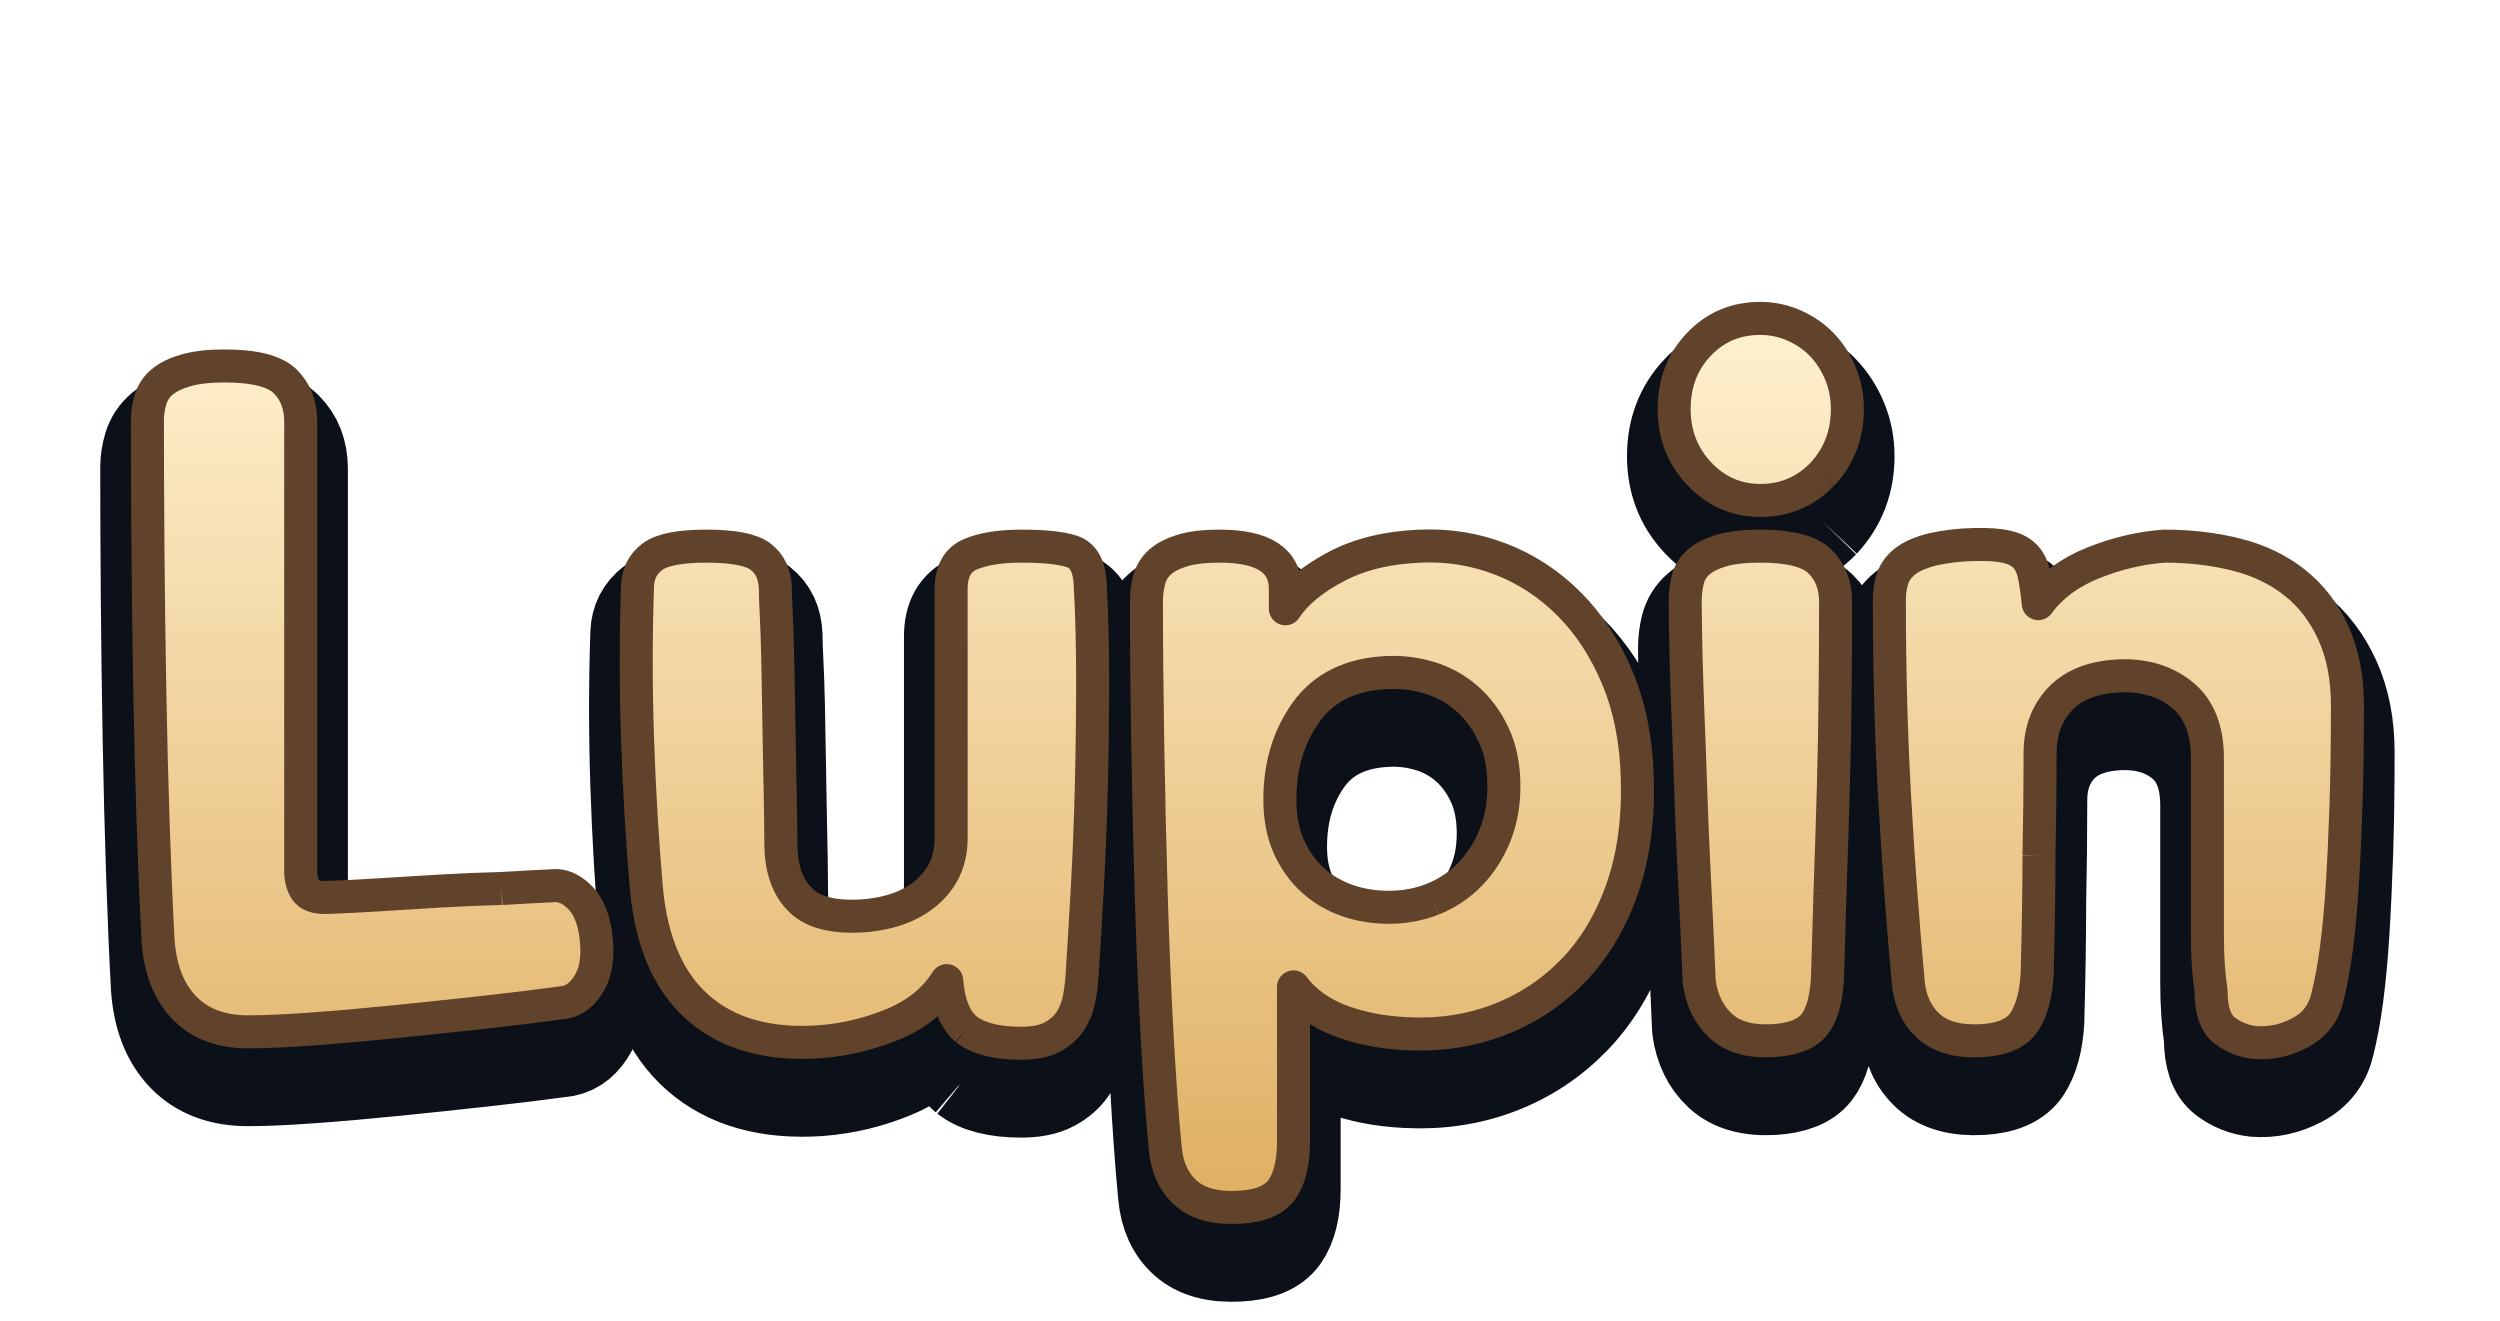
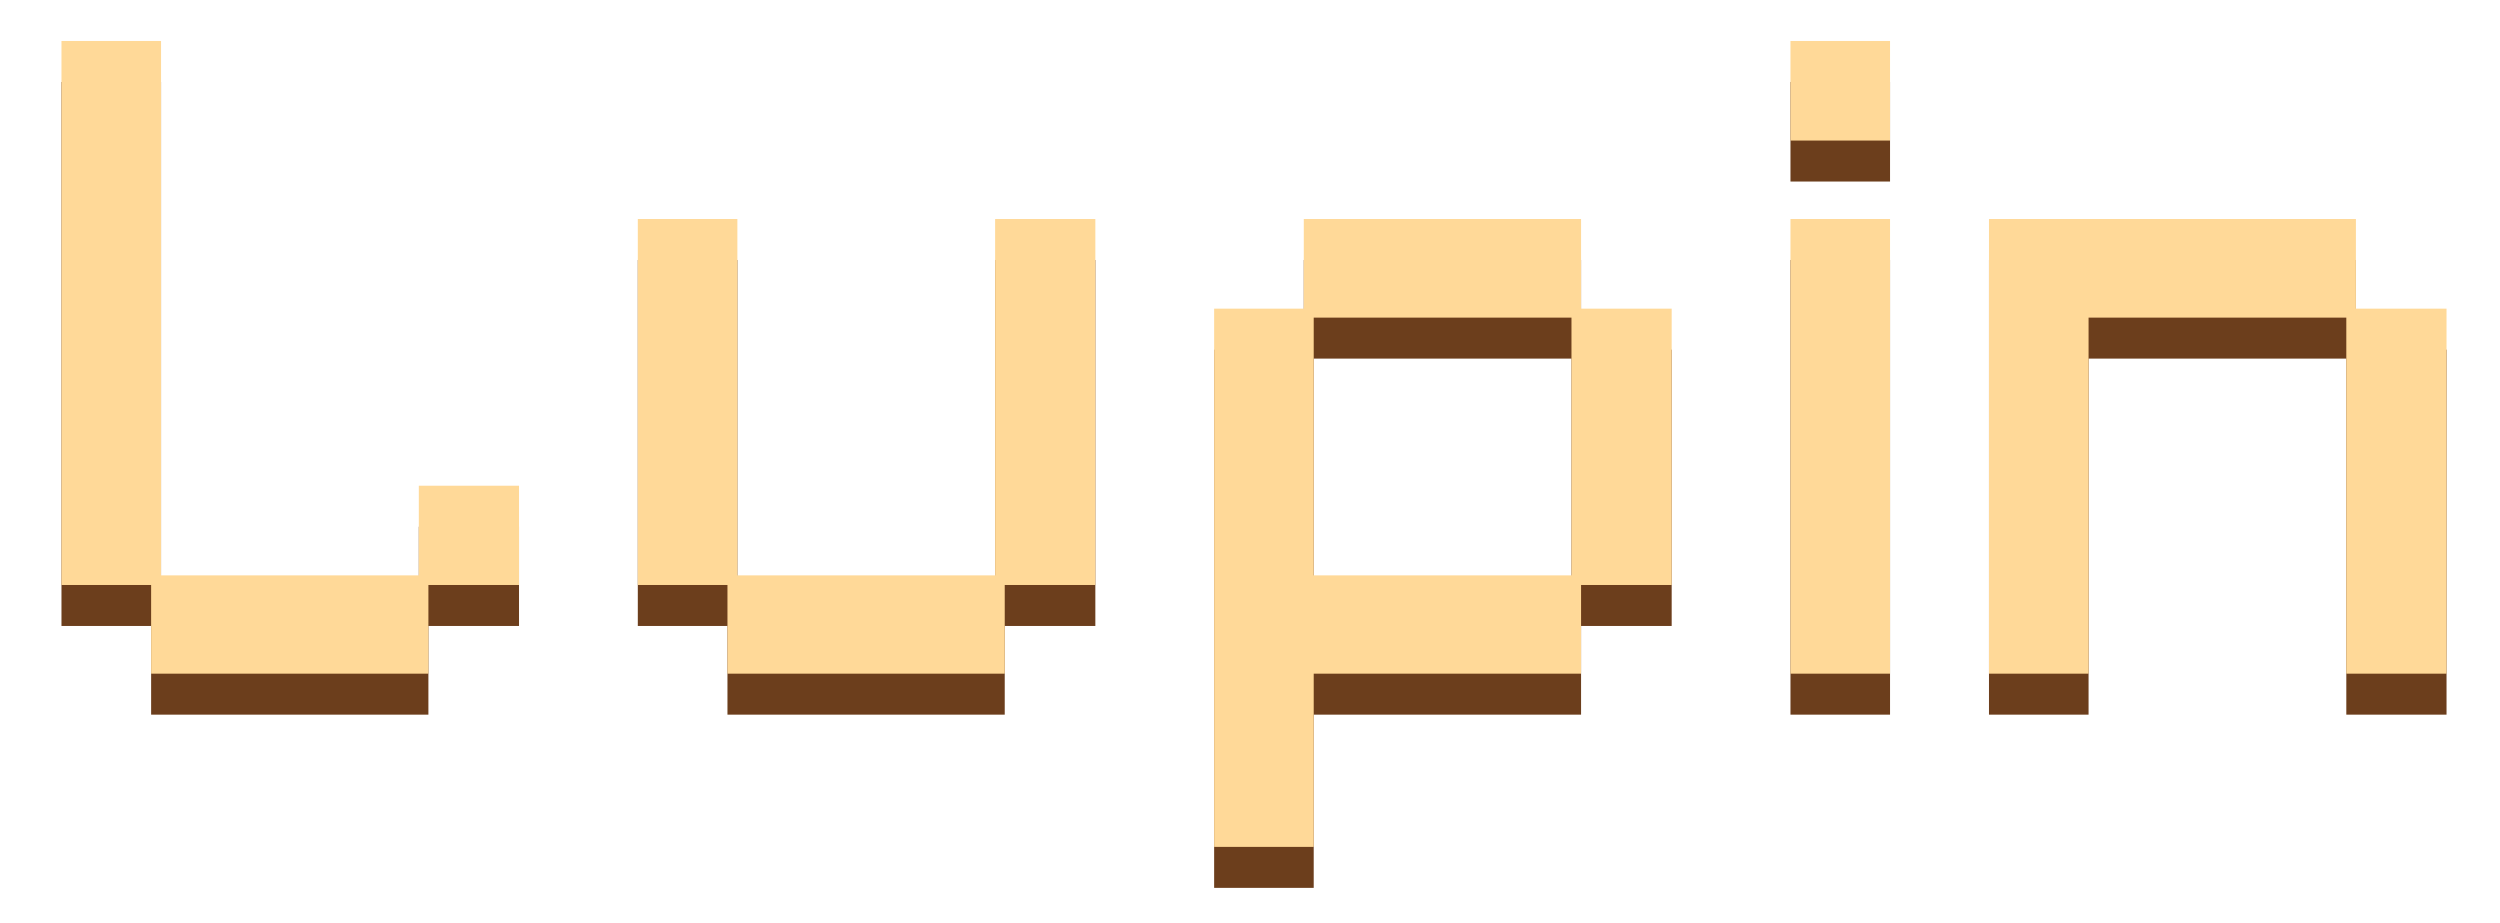
- <svg xmlns="http://www.w3.org/2000/svg" width="106" height="56" viewBox="0 0 106 56" role="img" aria-label="Lupin">
-   <defs>
-     <linearGradient id="gold" x2="0" y2="1">
-       <stop stop-color="#fff1cf" />
-       <stop offset="1" stop-color="#dfaf62" />
-     </linearGradient>
-   </defs>
-   <path d="M21.266,37.672 C22.151,37.620 22.938,37.578 23.625,37.547 C23.979,37.578 24.312,37.758 24.625,38.086 C24.938,38.414 25.146,38.906 25.250,39.562 C25.375,40.427 25.299,41.112 25.023,41.617 C24.747,42.122 24.391,42.417 23.953,42.500 C22.891,42.646 21.721,42.789 20.445,42.930 C19.169,43.070 17.911,43.203 16.672,43.328 C15.432,43.453 14.266,43.555 13.172,43.633 C12.078,43.711 11.193,43.750 10.516,43.750 C9.370,43.750 8.469,43.409 7.812,42.727 C7.156,42.044 6.786,41.094 6.703,39.875 C6.630,38.552 6.562,36.966 6.500,35.117 C6.438,33.268 6.388,31.331 6.352,29.305 C6.315,27.279 6.289,25.260 6.273,23.250 C6.258,21.240 6.250,19.432 6.250,17.828 C6.250,17.526 6.294,17.229 6.383,16.938 C6.471,16.646 6.635,16.398 6.875,16.195 C7.115,15.992 7.451,15.828 7.883,15.703 C8.315,15.578 8.859,15.516 9.516,15.516 C10.786,15.516 11.643,15.732 12.086,16.164 C12.529,16.596 12.750,17.167 12.750,17.875 C12.750,21.146 12.750,24.352 12.750,27.492 C12.750,30.633 12.750,33.807 12.750,37.016 C12.771,37.370 12.865,37.638 13.031,37.820 C13.198,38.003 13.521,38.078 14.000,38.047 C14.583,38.026 15.284,37.990 16.102,37.938 C16.919,37.885 17.771,37.833 18.656,37.781 C19.542,37.729 20.411,37.693 21.266,37.672 M40.969,43.641 C40.490,43.234 40.214,42.547 40.141,41.578 C39.630,42.391 38.875,43.005 37.875,43.422 C36.875,43.839 35.833,44.089 34.750,44.172 C32.594,44.318 30.883,43.841 29.617,42.742 C28.352,41.643 27.615,39.948 27.406,37.656 C27.229,35.604 27.104,33.487 27.031,31.305 C26.958,29.122 26.958,26.964 27.031,24.828 C27.052,24.318 27.260,23.911 27.656,23.609 C28.052,23.307 28.818,23.156 29.953,23.156 C31.099,23.156 31.867,23.307 32.258,23.609 C32.648,23.911 32.854,24.354 32.875,24.938 C32.875,25.167 32.888,25.547 32.914,26.078 C32.940,26.609 32.961,27.219 32.977,27.906 C32.992,28.594 33.005,29.323 33.016,30.094 C33.026,30.865 33.039,31.617 33.055,32.352 C33.070,33.086 33.083,33.758 33.094,34.367 C33.104,34.977 33.109,35.443 33.109,35.766 C33.109,36.828 33.393,37.633 33.961,38.180 C34.529,38.727 35.484,38.938 36.828,38.812 C37.922,38.688 38.779,38.333 39.398,37.750 C40.018,37.167 40.328,36.432 40.328,35.547 C40.328,33.974 40.328,32.232 40.328,30.320 C40.328,28.409 40.328,26.630 40.328,24.984 C40.328,24.224 40.602,23.729 41.148,23.500 C41.695,23.271 42.417,23.156 43.312,23.156 C44.281,23.156 44.995,23.232 45.453,23.383 C45.911,23.534 46.167,23.964 46.219,24.672 C46.292,25.964 46.328,27.352 46.328,28.836 C46.328,30.320 46.310,31.810 46.273,33.305 C46.237,34.799 46.180,36.250 46.102,37.656 C46.023,39.062 45.948,40.323 45.875,41.438 C45.854,41.760 45.810,42.086 45.742,42.414 C45.674,42.742 45.552,43.039 45.375,43.305 C45.198,43.570 44.945,43.792 44.617,43.969 C44.289,44.146 43.849,44.234 43.297,44.234 C42.255,44.234 41.479,44.036 40.969,43.641 M54.844,48.391 C54.844,49.297 54.680,49.979 54.352,50.438 C54.023,50.896 53.411,51.146 52.516,51.188 C51.536,51.240 50.792,51.039 50.281,50.586 C49.771,50.133 49.479,49.500 49.406,48.688 C49.281,47.396 49.167,45.807 49.062,43.922 C48.958,42.036 48.875,40.042 48.812,37.938 C48.750,35.833 48.701,33.698 48.664,31.531 C48.628,29.365 48.609,27.344 48.609,25.469 C48.609,25.167 48.648,24.870 48.727,24.578 C48.805,24.286 48.956,24.039 49.180,23.836 C49.404,23.633 49.719,23.469 50.125,23.344 C50.531,23.219 51.062,23.156 51.719,23.156 C53.573,23.156 54.500,23.766 54.500,24.984 L54.500,25.812 C54.927,25.156 55.641,24.562 56.641,24.031 C57.641,23.500 58.839,23.208 60.234,23.156 C61.401,23.104 62.529,23.286 63.617,23.703 C64.706,24.120 65.674,24.753 66.523,25.602 C67.372,26.451 68.057,27.497 68.578,28.742 C69.099,29.987 69.380,31.406 69.422,33.000 C69.474,34.771 69.255,36.346 68.766,37.727 C68.276,39.107 67.581,40.258 66.680,41.180 C65.779,42.102 64.727,42.792 63.523,43.250 C62.320,43.708 61.021,43.901 59.625,43.828 C58.583,43.776 57.646,43.591 56.812,43.273 C55.979,42.956 55.323,42.479 54.844,41.844 L54.844,48.391 M60.750,38.125 C61.365,37.875 61.893,37.521 62.336,37.062 C62.779,36.604 63.128,36.060 63.383,35.430 C63.638,34.799 63.766,34.104 63.766,33.344 C63.766,32.500 63.620,31.768 63.328,31.148 C63.036,30.529 62.656,30.016 62.188,29.609 C61.719,29.203 61.188,28.911 60.594,28.734 C60.000,28.557 59.401,28.484 58.797,28.516 C57.276,28.589 56.141,29.143 55.391,30.180 C54.641,31.216 54.266,32.458 54.266,33.906 C54.266,34.667 54.393,35.331 54.648,35.898 C54.904,36.466 55.242,36.940 55.664,37.320 C56.086,37.701 56.570,37.987 57.117,38.180 C57.664,38.372 58.255,38.469 58.891,38.469 C59.547,38.469 60.167,38.354 60.750,38.125 M77.594,37.781 C77.552,39.198 77.516,40.438 77.484,41.500 C77.432,42.385 77.247,43.031 76.930,43.438 C76.612,43.844 76.026,44.073 75.172,44.125 C74.203,44.177 73.466,43.969 72.961,43.500 C72.456,43.031 72.151,42.406 72.047,41.625 C72.026,41.135 71.997,40.479 71.961,39.656 C71.924,38.833 71.880,37.917 71.828,36.906 C71.776,35.896 71.732,34.839 71.695,33.734 C71.659,32.630 71.620,31.560 71.578,30.523 C71.536,29.487 71.505,28.526 71.484,27.641 C71.464,26.755 71.453,26.031 71.453,25.469 C71.453,25.167 71.490,24.870 71.562,24.578 C71.635,24.286 71.786,24.039 72.016,23.836 C72.245,23.633 72.568,23.469 72.984,23.344 C73.401,23.219 73.953,23.156 74.641,23.156 C75.880,23.156 76.721,23.372 77.164,23.805 C77.607,24.237 77.828,24.807 77.828,25.516 C77.828,26.505 77.823,27.695 77.812,29.086 C77.802,30.477 77.776,31.911 77.734,33.391 C77.693,34.870 77.646,36.333 77.594,37.781 M77.266,20.109 C76.547,20.849 75.672,21.219 74.641,21.219 C73.630,21.219 72.768,20.844 72.055,20.094 C71.341,19.344 70.984,18.427 70.984,17.344 C70.984,16.250 71.333,15.336 72.031,14.602 C72.729,13.867 73.599,13.500 74.641,13.500 C75.141,13.500 75.620,13.602 76.078,13.805 C76.536,14.008 76.930,14.281 77.258,14.625 C77.586,14.969 77.846,15.375 78.039,15.844 C78.232,16.312 78.328,16.812 78.328,17.344 C78.328,18.427 77.974,19.349 77.266,20.109 M86.453,36.266 C86.453,37.703 86.427,39.385 86.375,41.312 C86.323,42.177 86.141,42.849 85.828,43.328 C85.516,43.807 84.911,44.073 84.016,44.125 C83.036,44.177 82.292,43.974 81.781,43.516 C81.271,43.057 80.979,42.427 80.906,41.625 C80.677,39.094 80.487,36.510 80.336,33.875 C80.185,31.240 80.109,28.427 80.109,25.438 C80.109,25.135 80.148,24.852 80.227,24.586 C80.305,24.320 80.456,24.086 80.680,23.883 C80.904,23.680 81.219,23.513 81.625,23.383 C82.031,23.253 82.562,23.161 83.219,23.109 C83.906,23.068 84.453,23.078 84.859,23.141 C85.266,23.203 85.576,23.328 85.789,23.516 C86.003,23.703 86.148,23.961 86.227,24.289 C86.305,24.617 86.370,25.052 86.422,25.594 C86.974,24.844 87.750,24.268 88.750,23.867 C89.750,23.466 90.755,23.229 91.766,23.156 C92.859,23.156 93.880,23.276 94.828,23.516 C95.776,23.755 96.599,24.151 97.297,24.703 C97.995,25.255 98.542,25.969 98.938,26.844 C99.333,27.719 99.531,28.734 99.531,29.891 C99.531,31.505 99.510,32.938 99.469,34.188 C99.427,35.438 99.375,36.555 99.312,37.539 C99.250,38.523 99.169,39.398 99.070,40.164 C98.971,40.930 98.844,41.630 98.688,42.266 C98.531,42.953 98.143,43.461 97.523,43.789 C96.904,44.117 96.266,44.255 95.609,44.203 C95.130,44.151 94.701,43.979 94.320,43.688 C93.940,43.396 93.750,42.844 93.750,42.031 C93.646,41.323 93.594,40.544 93.594,39.695 C93.594,38.846 93.594,37.987 93.594,37.117 C93.594,36.247 93.594,35.388 93.594,34.539 C93.594,33.690 93.594,32.896 93.594,32.156 C93.594,30.938 93.237,30.039 92.523,29.461 C91.810,28.883 90.922,28.615 89.859,28.656 C88.755,28.708 87.919,29.034 87.352,29.633 C86.784,30.232 86.500,31.000 86.500,31.938 C86.500,33.354 86.484,34.797 86.453,36.266" transform="translate(0 2)" fill="#0b1019" stroke="#0b1019" stroke-width="4" stroke-linejoin="round" />
-   <path d="M21.266,37.672 C22.151,37.620 22.938,37.578 23.625,37.547 C23.979,37.578 24.312,37.758 24.625,38.086 C24.938,38.414 25.146,38.906 25.250,39.562 C25.375,40.427 25.299,41.112 25.023,41.617 C24.747,42.122 24.391,42.417 23.953,42.500 C22.891,42.646 21.721,42.789 20.445,42.930 C19.169,43.070 17.911,43.203 16.672,43.328 C15.432,43.453 14.266,43.555 13.172,43.633 C12.078,43.711 11.193,43.750 10.516,43.750 C9.370,43.750 8.469,43.409 7.812,42.727 C7.156,42.044 6.786,41.094 6.703,39.875 C6.630,38.552 6.562,36.966 6.500,35.117 C6.438,33.268 6.388,31.331 6.352,29.305 C6.315,27.279 6.289,25.260 6.273,23.250 C6.258,21.240 6.250,19.432 6.250,17.828 C6.250,17.526 6.294,17.229 6.383,16.938 C6.471,16.646 6.635,16.398 6.875,16.195 C7.115,15.992 7.451,15.828 7.883,15.703 C8.315,15.578 8.859,15.516 9.516,15.516 C10.786,15.516 11.643,15.732 12.086,16.164 C12.529,16.596 12.750,17.167 12.750,17.875 C12.750,21.146 12.750,24.352 12.750,27.492 C12.750,30.633 12.750,33.807 12.750,37.016 C12.771,37.370 12.865,37.638 13.031,37.820 C13.198,38.003 13.521,38.078 14.000,38.047 C14.583,38.026 15.284,37.990 16.102,37.938 C16.919,37.885 17.771,37.833 18.656,37.781 C19.542,37.729 20.411,37.693 21.266,37.672 M40.969,43.641 C40.490,43.234 40.214,42.547 40.141,41.578 C39.630,42.391 38.875,43.005 37.875,43.422 C36.875,43.839 35.833,44.089 34.750,44.172 C32.594,44.318 30.883,43.841 29.617,42.742 C28.352,41.643 27.615,39.948 27.406,37.656 C27.229,35.604 27.104,33.487 27.031,31.305 C26.958,29.122 26.958,26.964 27.031,24.828 C27.052,24.318 27.260,23.911 27.656,23.609 C28.052,23.307 28.818,23.156 29.953,23.156 C31.099,23.156 31.867,23.307 32.258,23.609 C32.648,23.911 32.854,24.354 32.875,24.938 C32.875,25.167 32.888,25.547 32.914,26.078 C32.940,26.609 32.961,27.219 32.977,27.906 C32.992,28.594 33.005,29.323 33.016,30.094 C33.026,30.865 33.039,31.617 33.055,32.352 C33.070,33.086 33.083,33.758 33.094,34.367 C33.104,34.977 33.109,35.443 33.109,35.766 C33.109,36.828 33.393,37.633 33.961,38.180 C34.529,38.727 35.484,38.938 36.828,38.812 C37.922,38.688 38.779,38.333 39.398,37.750 C40.018,37.167 40.328,36.432 40.328,35.547 C40.328,33.974 40.328,32.232 40.328,30.320 C40.328,28.409 40.328,26.630 40.328,24.984 C40.328,24.224 40.602,23.729 41.148,23.500 C41.695,23.271 42.417,23.156 43.312,23.156 C44.281,23.156 44.995,23.232 45.453,23.383 C45.911,23.534 46.167,23.964 46.219,24.672 C46.292,25.964 46.328,27.352 46.328,28.836 C46.328,30.320 46.310,31.810 46.273,33.305 C46.237,34.799 46.180,36.250 46.102,37.656 C46.023,39.062 45.948,40.323 45.875,41.438 C45.854,41.760 45.810,42.086 45.742,42.414 C45.674,42.742 45.552,43.039 45.375,43.305 C45.198,43.570 44.945,43.792 44.617,43.969 C44.289,44.146 43.849,44.234 43.297,44.234 C42.255,44.234 41.479,44.036 40.969,43.641 M54.844,48.391 C54.844,49.297 54.680,49.979 54.352,50.438 C54.023,50.896 53.411,51.146 52.516,51.188 C51.536,51.240 50.792,51.039 50.281,50.586 C49.771,50.133 49.479,49.500 49.406,48.688 C49.281,47.396 49.167,45.807 49.062,43.922 C48.958,42.036 48.875,40.042 48.812,37.938 C48.750,35.833 48.701,33.698 48.664,31.531 C48.628,29.365 48.609,27.344 48.609,25.469 C48.609,25.167 48.648,24.870 48.727,24.578 C48.805,24.286 48.956,24.039 49.180,23.836 C49.404,23.633 49.719,23.469 50.125,23.344 C50.531,23.219 51.062,23.156 51.719,23.156 C53.573,23.156 54.500,23.766 54.500,24.984 L54.500,25.812 C54.927,25.156 55.641,24.562 56.641,24.031 C57.641,23.500 58.839,23.208 60.234,23.156 C61.401,23.104 62.529,23.286 63.617,23.703 C64.706,24.120 65.674,24.753 66.523,25.602 C67.372,26.451 68.057,27.497 68.578,28.742 C69.099,29.987 69.380,31.406 69.422,33.000 C69.474,34.771 69.255,36.346 68.766,37.727 C68.276,39.107 67.581,40.258 66.680,41.180 C65.779,42.102 64.727,42.792 63.523,43.250 C62.320,43.708 61.021,43.901 59.625,43.828 C58.583,43.776 57.646,43.591 56.812,43.273 C55.979,42.956 55.323,42.479 54.844,41.844 L54.844,48.391 M60.750,38.125 C61.365,37.875 61.893,37.521 62.336,37.062 C62.779,36.604 63.128,36.060 63.383,35.430 C63.638,34.799 63.766,34.104 63.766,33.344 C63.766,32.500 63.620,31.768 63.328,31.148 C63.036,30.529 62.656,30.016 62.188,29.609 C61.719,29.203 61.188,28.911 60.594,28.734 C60.000,28.557 59.401,28.484 58.797,28.516 C57.276,28.589 56.141,29.143 55.391,30.180 C54.641,31.216 54.266,32.458 54.266,33.906 C54.266,34.667 54.393,35.331 54.648,35.898 C54.904,36.466 55.242,36.940 55.664,37.320 C56.086,37.701 56.570,37.987 57.117,38.180 C57.664,38.372 58.255,38.469 58.891,38.469 C59.547,38.469 60.167,38.354 60.750,38.125 M77.594,37.781 C77.552,39.198 77.516,40.438 77.484,41.500 C77.432,42.385 77.247,43.031 76.930,43.438 C76.612,43.844 76.026,44.073 75.172,44.125 C74.203,44.177 73.466,43.969 72.961,43.500 C72.456,43.031 72.151,42.406 72.047,41.625 C72.026,41.135 71.997,40.479 71.961,39.656 C71.924,38.833 71.880,37.917 71.828,36.906 C71.776,35.896 71.732,34.839 71.695,33.734 C71.659,32.630 71.620,31.560 71.578,30.523 C71.536,29.487 71.505,28.526 71.484,27.641 C71.464,26.755 71.453,26.031 71.453,25.469 C71.453,25.167 71.490,24.870 71.562,24.578 C71.635,24.286 71.786,24.039 72.016,23.836 C72.245,23.633 72.568,23.469 72.984,23.344 C73.401,23.219 73.953,23.156 74.641,23.156 C75.880,23.156 76.721,23.372 77.164,23.805 C77.607,24.237 77.828,24.807 77.828,25.516 C77.828,26.505 77.823,27.695 77.812,29.086 C77.802,30.477 77.776,31.911 77.734,33.391 C77.693,34.870 77.646,36.333 77.594,37.781 M77.266,20.109 C76.547,20.849 75.672,21.219 74.641,21.219 C73.630,21.219 72.768,20.844 72.055,20.094 C71.341,19.344 70.984,18.427 70.984,17.344 C70.984,16.250 71.333,15.336 72.031,14.602 C72.729,13.867 73.599,13.500 74.641,13.500 C75.141,13.500 75.620,13.602 76.078,13.805 C76.536,14.008 76.930,14.281 77.258,14.625 C77.586,14.969 77.846,15.375 78.039,15.844 C78.232,16.312 78.328,16.812 78.328,17.344 C78.328,18.427 77.974,19.349 77.266,20.109 M86.453,36.266 C86.453,37.703 86.427,39.385 86.375,41.312 C86.323,42.177 86.141,42.849 85.828,43.328 C85.516,43.807 84.911,44.073 84.016,44.125 C83.036,44.177 82.292,43.974 81.781,43.516 C81.271,43.057 80.979,42.427 80.906,41.625 C80.677,39.094 80.487,36.510 80.336,33.875 C80.185,31.240 80.109,28.427 80.109,25.438 C80.109,25.135 80.148,24.852 80.227,24.586 C80.305,24.320 80.456,24.086 80.680,23.883 C80.904,23.680 81.219,23.513 81.625,23.383 C82.031,23.253 82.562,23.161 83.219,23.109 C83.906,23.068 84.453,23.078 84.859,23.141 C85.266,23.203 85.576,23.328 85.789,23.516 C86.003,23.703 86.148,23.961 86.227,24.289 C86.305,24.617 86.370,25.052 86.422,25.594 C86.974,24.844 87.750,24.268 88.750,23.867 C89.750,23.466 90.755,23.229 91.766,23.156 C92.859,23.156 93.880,23.276 94.828,23.516 C95.776,23.755 96.599,24.151 97.297,24.703 C97.995,25.255 98.542,25.969 98.938,26.844 C99.333,27.719 99.531,28.734 99.531,29.891 C99.531,31.505 99.510,32.938 99.469,34.188 C99.427,35.438 99.375,36.555 99.312,37.539 C99.250,38.523 99.169,39.398 99.070,40.164 C98.971,40.930 98.844,41.630 98.688,42.266 C98.531,42.953 98.143,43.461 97.523,43.789 C96.904,44.117 96.266,44.255 95.609,44.203 C95.130,44.151 94.701,43.979 94.320,43.688 C93.940,43.396 93.750,42.844 93.750,42.031 C93.646,41.323 93.594,40.544 93.594,39.695 C93.594,38.846 93.594,37.987 93.594,37.117 C93.594,36.247 93.594,35.388 93.594,34.539 C93.594,33.690 93.594,32.896 93.594,32.156 C93.594,30.938 93.237,30.039 92.523,29.461 C91.810,28.883 90.922,28.615 89.859,28.656 C88.755,28.708 87.919,29.034 87.352,29.633 C86.784,30.232 86.500,31.000 86.500,31.938 C86.500,33.354 86.484,34.797 86.453,36.266" fill="url(#gold)" stroke="#60432a" stroke-width="1.4" stroke-linejoin="round" />
+ <svg xmlns="http://www.w3.org/2000/svg" width="122" height="45" viewBox="0 0 122 45" role="img" aria-label="Lupin">
+   <path d="M7.375,32.875 L7.375,28.547 L3.000,28.547 L3.000,2.000 L7.859,2.000 L7.859,28.078 L20.438,28.078 L20.438,23.703 L25.328,23.703 L25.328,28.547 L20.906,28.547 L20.906,32.875 L7.375,32.875 Z M35.500,32.875 L35.500,28.547 L31.125,28.547 L31.125,10.688 L35.984,10.688 L35.984,28.078 L48.562,28.078 L48.562,10.688 L53.453,10.688 L53.453,28.547 L49.031,28.547 L49.031,32.875 L35.500,32.875 Z M59.250,41.328 L59.250,15.062 L63.625,15.062 L63.625,10.688 L77.156,10.688 L77.156,15.062 L81.578,15.062 L81.578,28.547 L77.156,28.547 L77.156,32.875 L64.109,32.875 L64.109,41.328 L59.250,41.328 Z M64.109,28.078 L76.688,28.078 L76.688,15.500 L64.109,15.500 L64.109,28.078 Z M87.375,32.875 L87.375,10.688 L92.234,10.688 L92.234,32.875 L87.375,32.875 Z M87.375,6.859 L87.375,2.000 L92.234,2.000 L92.234,6.859 L87.375,6.859 Z M97.062,32.875 L97.062,10.688 L114.969,10.688 L114.969,15.062 L119.391,15.062 L119.391,32.875 L114.500,32.875 L114.500,15.500 L101.922,15.500 L101.922,32.875 L97.062,32.875 Z" fill="#6c3e1c" transform="translate(0 2)" />
+   <path d="M7.375,32.875 L7.375,28.547 L3.000,28.547 L3.000,2.000 L7.859,2.000 L7.859,28.078 L20.438,28.078 L20.438,23.703 L25.328,23.703 L25.328,28.547 L20.906,28.547 L20.906,32.875 L7.375,32.875 Z M35.500,32.875 L35.500,28.547 L31.125,28.547 L31.125,10.688 L35.984,10.688 L35.984,28.078 L48.562,28.078 L48.562,10.688 L53.453,10.688 L53.453,28.547 L49.031,28.547 L49.031,32.875 L35.500,32.875 Z M59.250,41.328 L59.250,15.062 L63.625,15.062 L63.625,10.688 L77.156,10.688 L77.156,15.062 L81.578,15.062 L81.578,28.547 L77.156,28.547 L77.156,32.875 L64.109,32.875 L64.109,41.328 L59.250,41.328 Z M64.109,28.078 L76.688,28.078 L76.688,15.500 L64.109,15.500 L64.109,28.078 Z M87.375,32.875 L87.375,10.688 L92.234,10.688 L92.234,32.875 L87.375,32.875 Z M87.375,6.859 L87.375,2.000 L92.234,2.000 L92.234,6.859 L87.375,6.859 Z M97.062,32.875 L97.062,10.688 L114.969,10.688 L114.969,15.062 L119.391,15.062 L119.391,32.875 L114.500,32.875 L114.500,15.500 L101.922,15.500 L101.922,32.875 L97.062,32.875 Z" fill="#ffd998" />
</svg>
